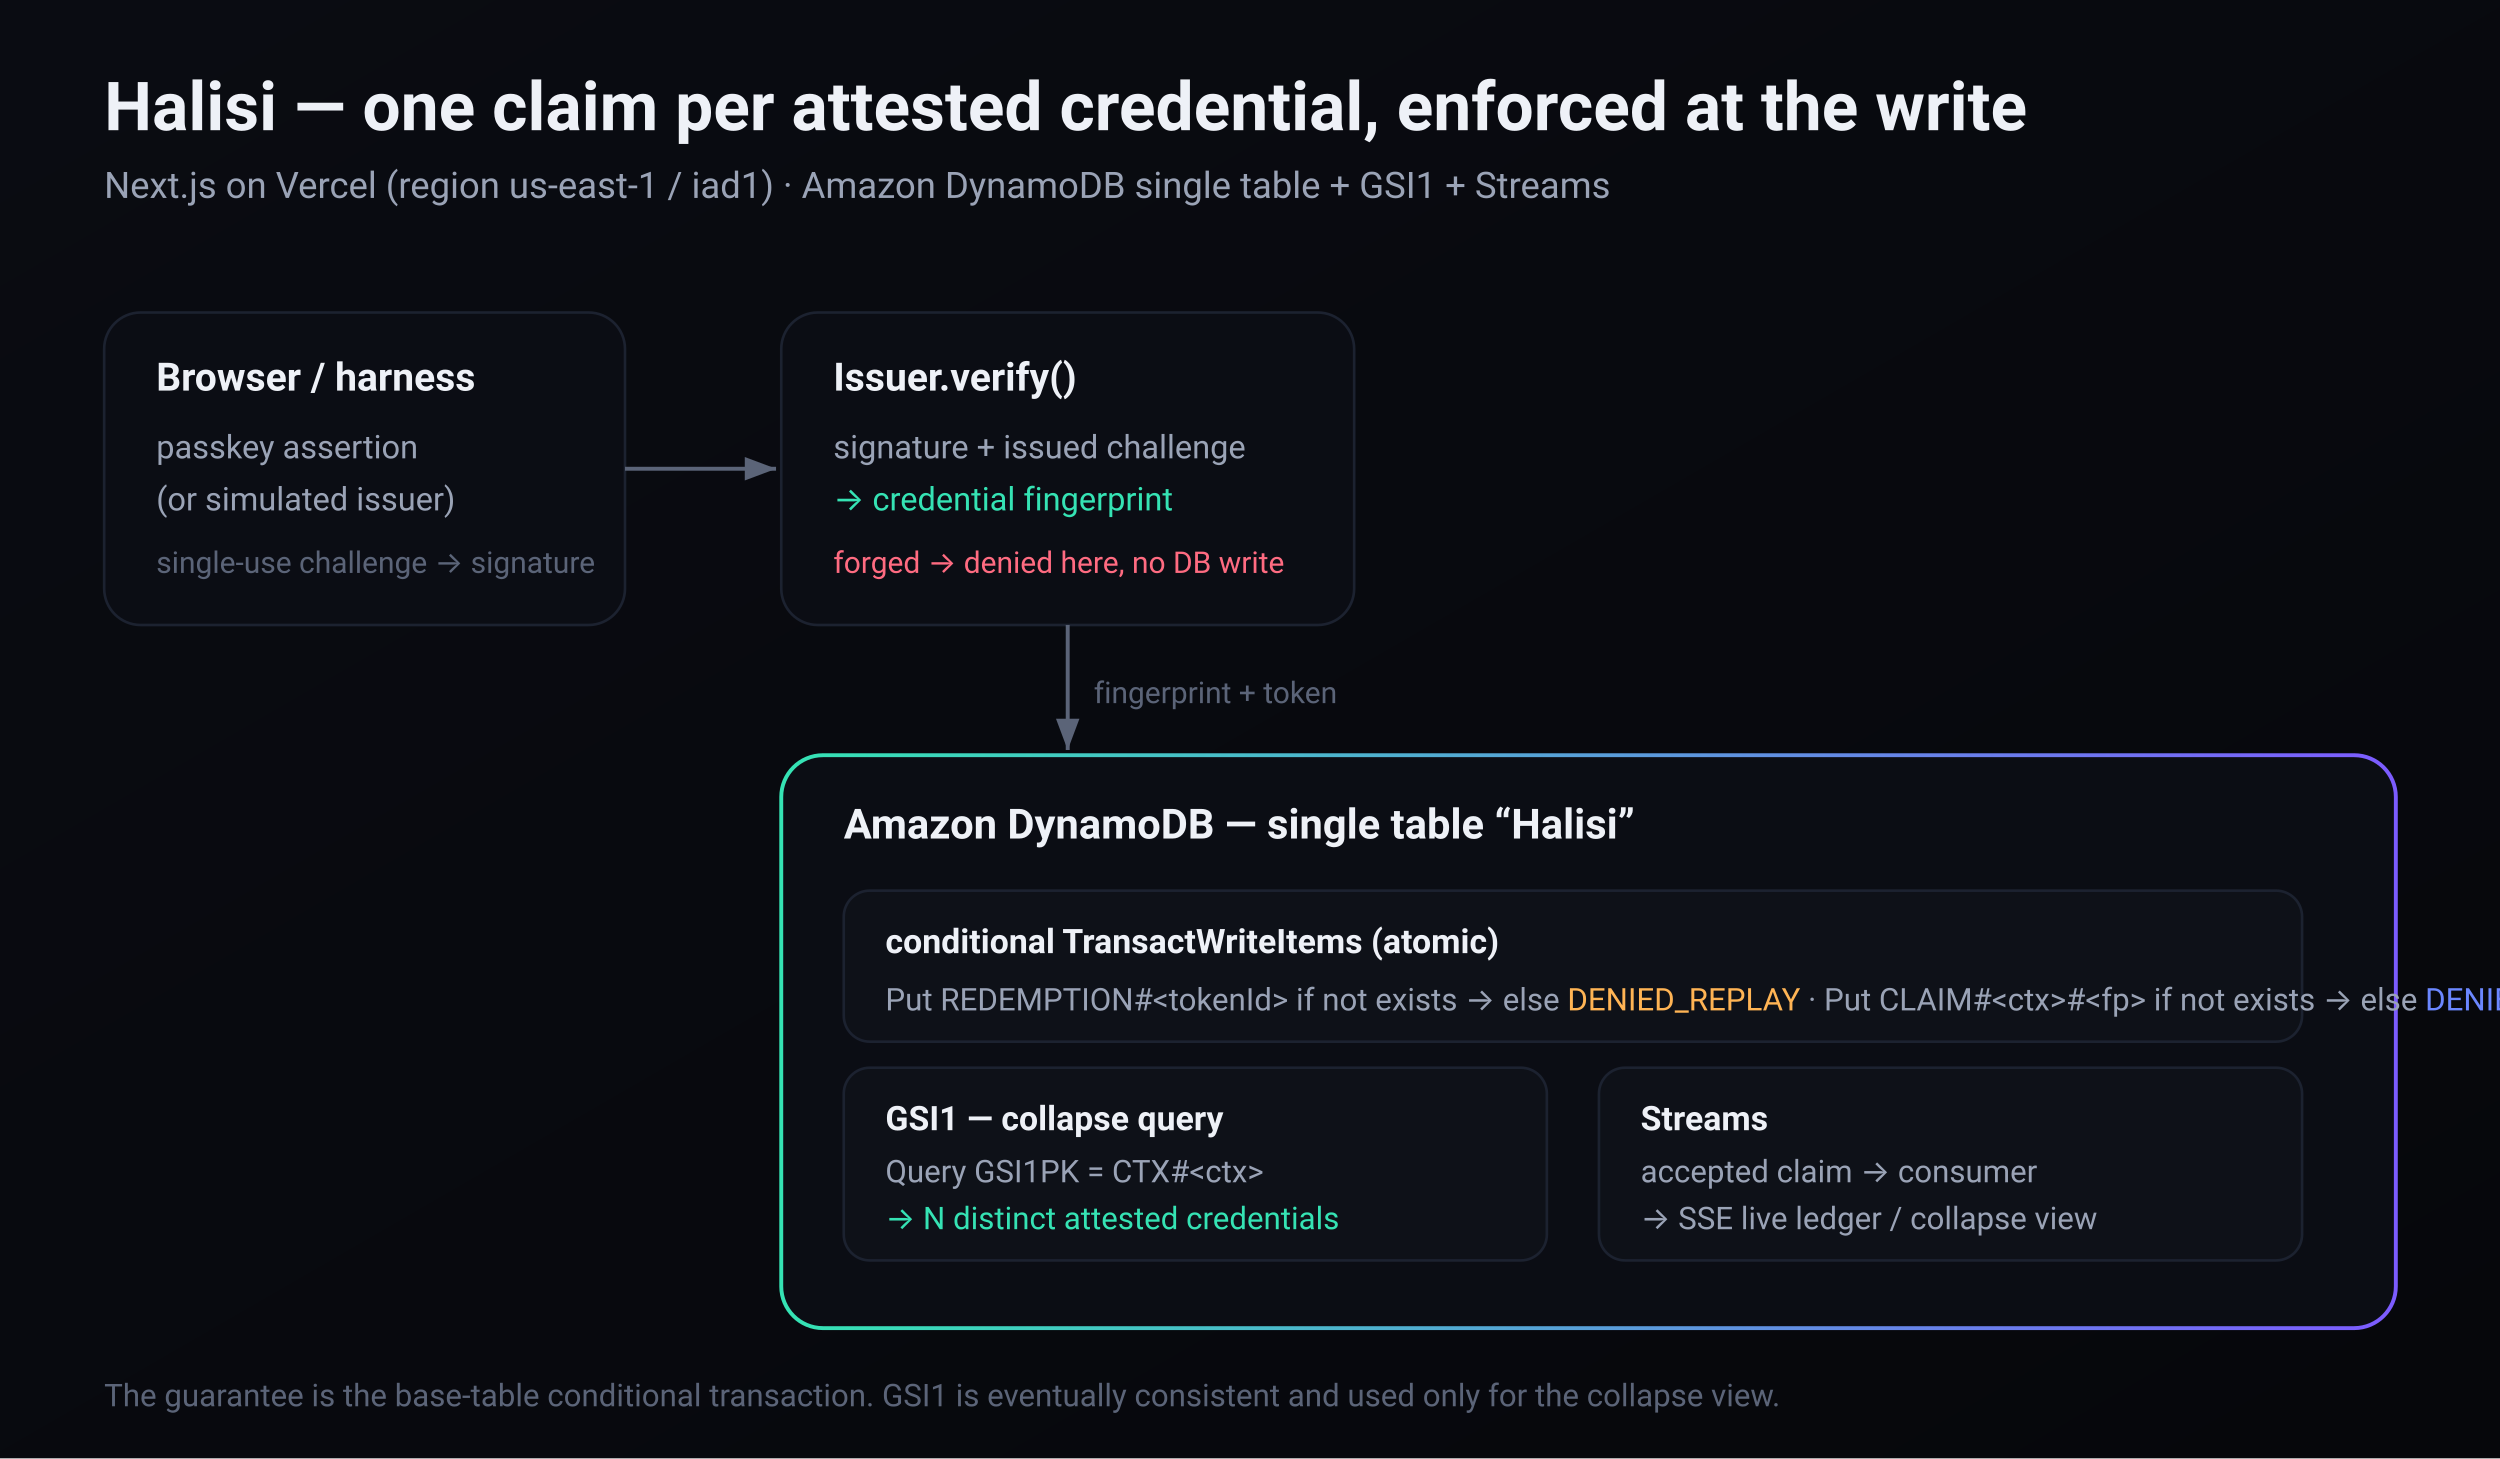
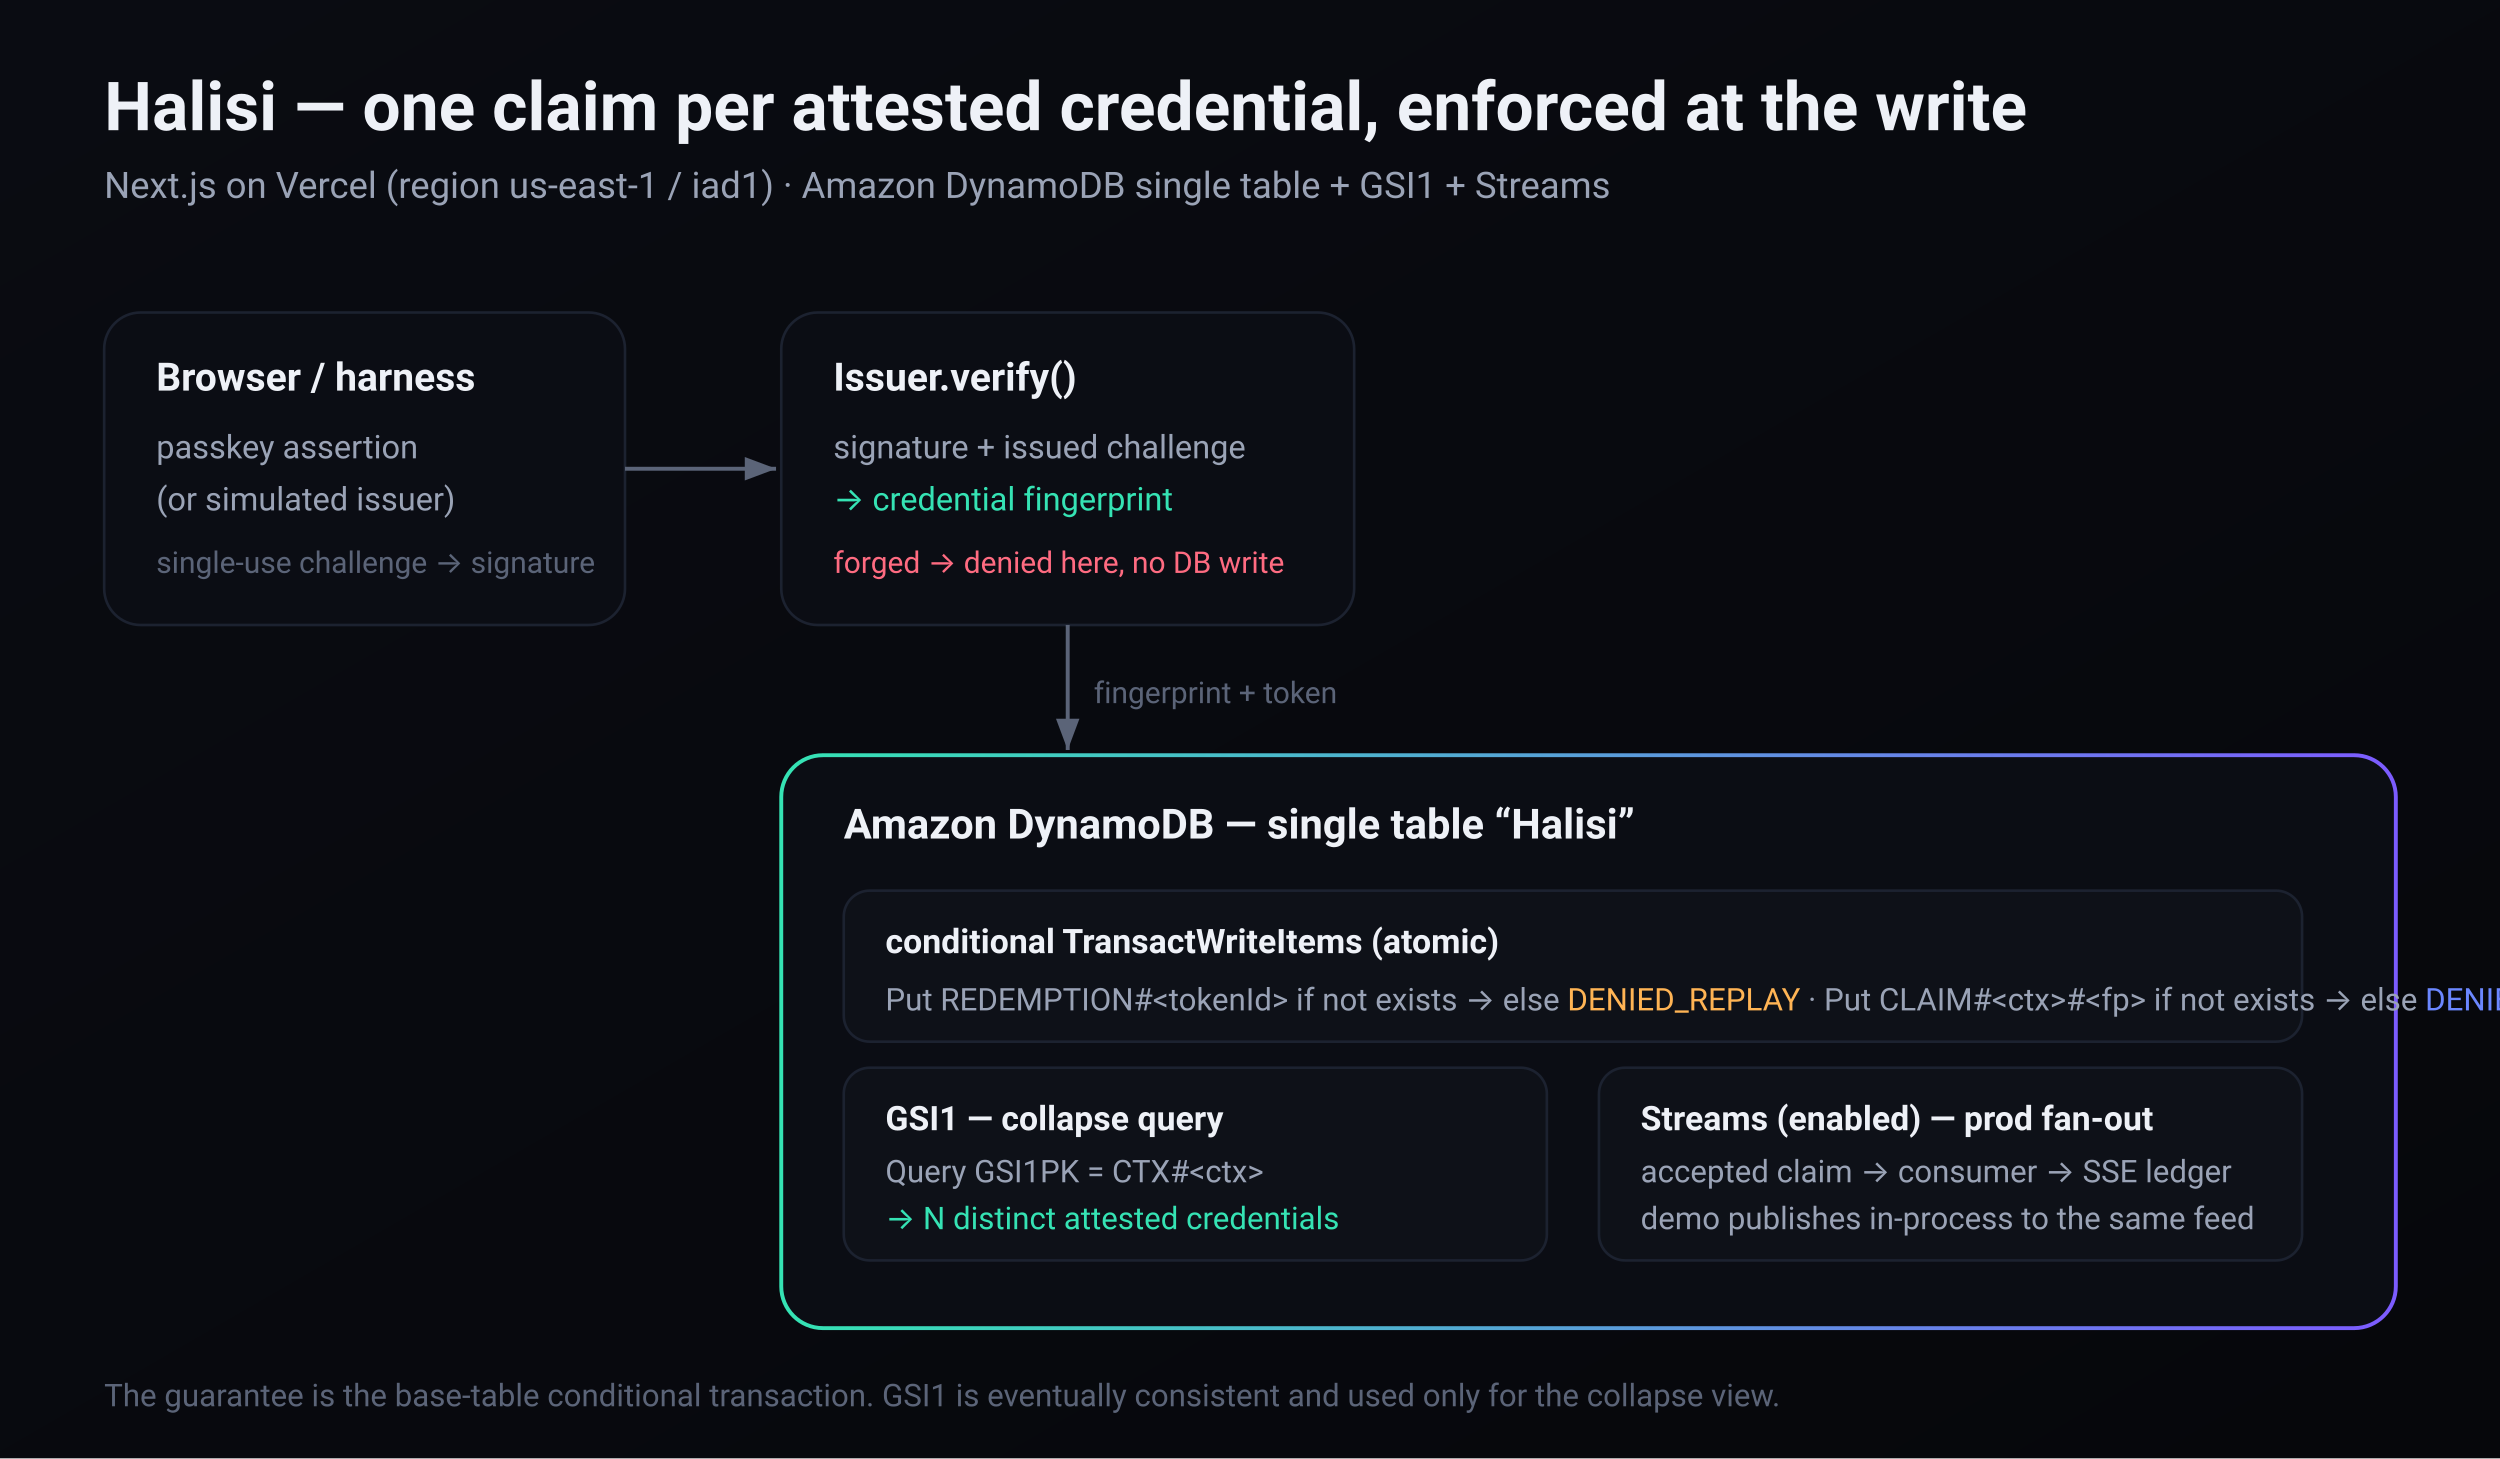
<svg xmlns="http://www.w3.org/2000/svg" viewBox="0 0 960 560" font-family="system-ui, -apple-system, Segoe UI, Roboto, sans-serif">
  <defs>
    <linearGradient id="bg" x1="0" y1="0" x2="1" y2="1">
      <stop offset="0" stop-color="#0a0c12" />
      <stop offset="1" stop-color="#06070b" />
    </linearGradient>
    <linearGradient id="accent" x1="0" y1="0" x2="1" y2="0">
      <stop offset="0" stop-color="#35e3b4" />
      <stop offset="1" stop-color="#7c5cff" />
    </linearGradient>
    <marker id="arrow" markerWidth="10" markerHeight="10" refX="8" refY="3" orient="auto">
      <path d="M0,0 L8,3 L0,6 Z" fill="#5b6478" />
    </marker>
  </defs>
  <rect width="960" height="560" fill="url(#bg)" />
  <text x="40" y="50" fill="#eef1f7" font-size="26" font-weight="700">Halisi — one claim per attested credential, enforced at the write</text>
  <text x="40" y="76" fill="#9aa3b6" font-size="14">Next.js on Vercel (region us-east-1 / iad1) · Amazon DynamoDB single table + GSI1 + Streams</text>
  <rect x="40" y="120" width="200" height="120" rx="14" fill="#0b0d14" stroke="#1c2230" />
  <text x="60" y="150" fill="#eef1f7" font-size="15" font-weight="600">Browser / harness</text>
  <text x="60" y="176" fill="#9aa3b6" font-size="12.5">passkey assertion</text>
  <text x="60" y="196" fill="#9aa3b6" font-size="12.5">(or simulated issuer)</text>
  <text x="60" y="220" fill="#5b6478" font-size="11.5">single-use challenge → signature</text>
  <rect x="300" y="120" width="220" height="120" rx="14" fill="#0b0d14" stroke="#1c2230" />
  <text x="320" y="150" fill="#eef1f7" font-size="15" font-weight="600">Issuer.verify()</text>
  <text x="320" y="176" fill="#9aa3b6" font-size="12.5">signature + issued challenge</text>
  <text x="320" y="196" fill="#35e3b4" font-size="12.5">→ credential fingerprint</text>
  <text x="320" y="220" fill="#ff6b81" font-size="11.5">forged → denied here, no DB write</text>
  <rect x="300" y="290" width="620" height="220" rx="16" fill="#0b0d14" stroke="url(#accent)" stroke-width="1.5" />
  <text x="324" y="322" fill="#eef1f7" font-size="16" font-weight="700">Amazon DynamoDB — single table “Halisi”</text>
  <rect x="324" y="342" width="560" height="58" rx="10" fill="#0e1118" stroke="#1c2230" />
  <text x="340" y="366" fill="#eef1f7" font-size="13" font-weight="600">conditional TransactWriteItems (atomic)</text>
  <text x="340" y="388" fill="#9aa3b6" font-size="12">Put REDEMPTION#&lt;tokenId&gt; if not exists → else <tspan fill="#ffb454">DENIED_REPLAY</tspan>  ·  Put CLAIM#&lt;ctx&gt;#&lt;fp&gt; if not exists → else <tspan fill="#6b87ff">DENIED_DUPLICATE</tspan>
  </text>
  <rect x="324" y="410" width="270" height="74" rx="10" fill="#0e1118" stroke="#1c2230" />
  <text x="340" y="434" fill="#eef1f7" font-size="13" font-weight="600">GSI1 — collapse query</text>
  <text x="340" y="454" fill="#9aa3b6" font-size="12">Query GSI1PK = CTX#&lt;ctx&gt;</text>
  <text x="340" y="472" fill="#35e3b4" font-size="12">→ N distinct attested credentials</text>
  <rect x="614" y="410" width="270" height="74" rx="10" fill="#0e1118" stroke="#1c2230" />
-   <text x="630" y="434" fill="#eef1f7" font-size="13" font-weight="600">Streams</text>
-   <text x="630" y="454" fill="#9aa3b6" font-size="12">accepted claim → consumer</text>
-   <text x="630" y="472" fill="#9aa3b6" font-size="12">→ SSE live ledger / collapse view</text>
+   <text x="630" y="434" fill="#eef1f7" font-size="13" font-weight="600">Streams (enabled) — prod fan-out</text>
+   <text x="630" y="454" fill="#9aa3b6" font-size="12">accepted claim → consumer → SSE ledger</text>
+   <text x="630" y="472" fill="#9aa3b6" font-size="12">demo publishes in-process to the same feed</text>
  <line x1="240" y1="180" x2="298" y2="180" stroke="#5b6478" stroke-width="1.5" marker-end="url(#arrow)" />
  <line x1="410" y1="240" x2="410" y2="288" stroke="#5b6478" stroke-width="1.5" marker-end="url(#arrow)" />
  <text x="420" y="270" fill="#5b6478" font-size="11.5">fingerprint + token</text>
  <text x="40" y="540" fill="#5b6478" font-size="12">The guarantee is the base-table conditional transaction. GSI1 is eventually consistent and used only for the collapse view.</text>
</svg>
